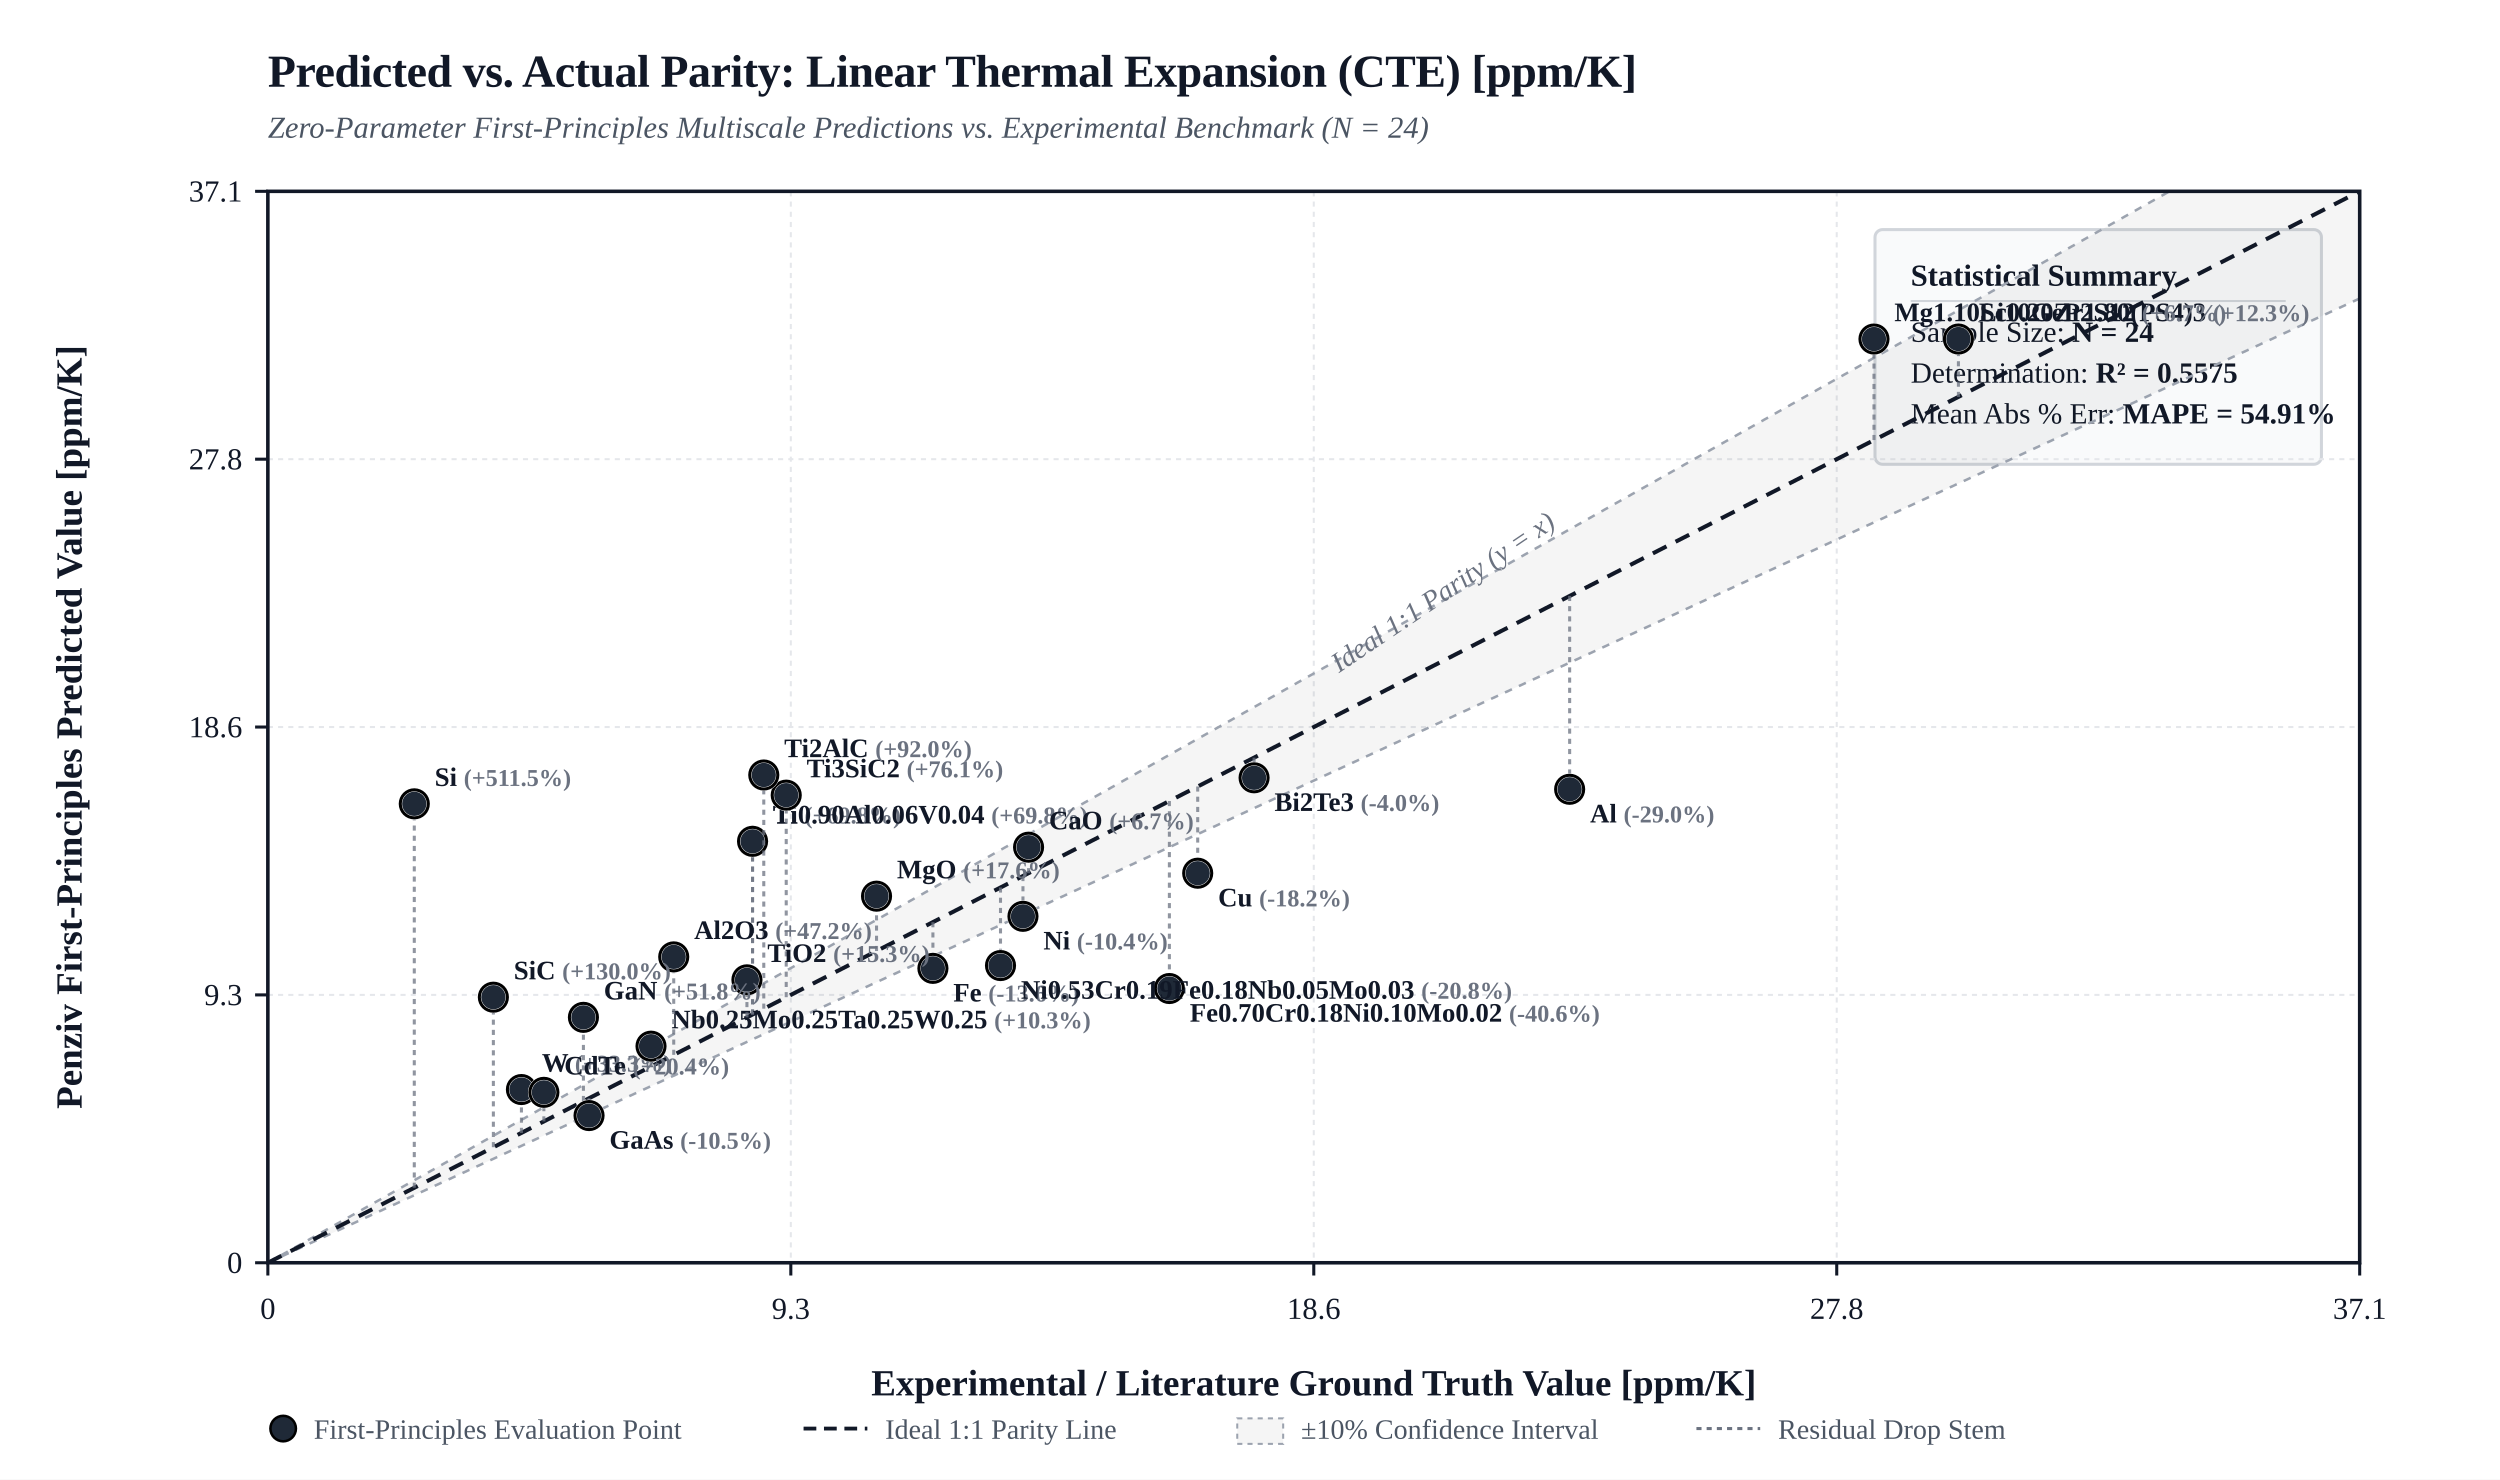
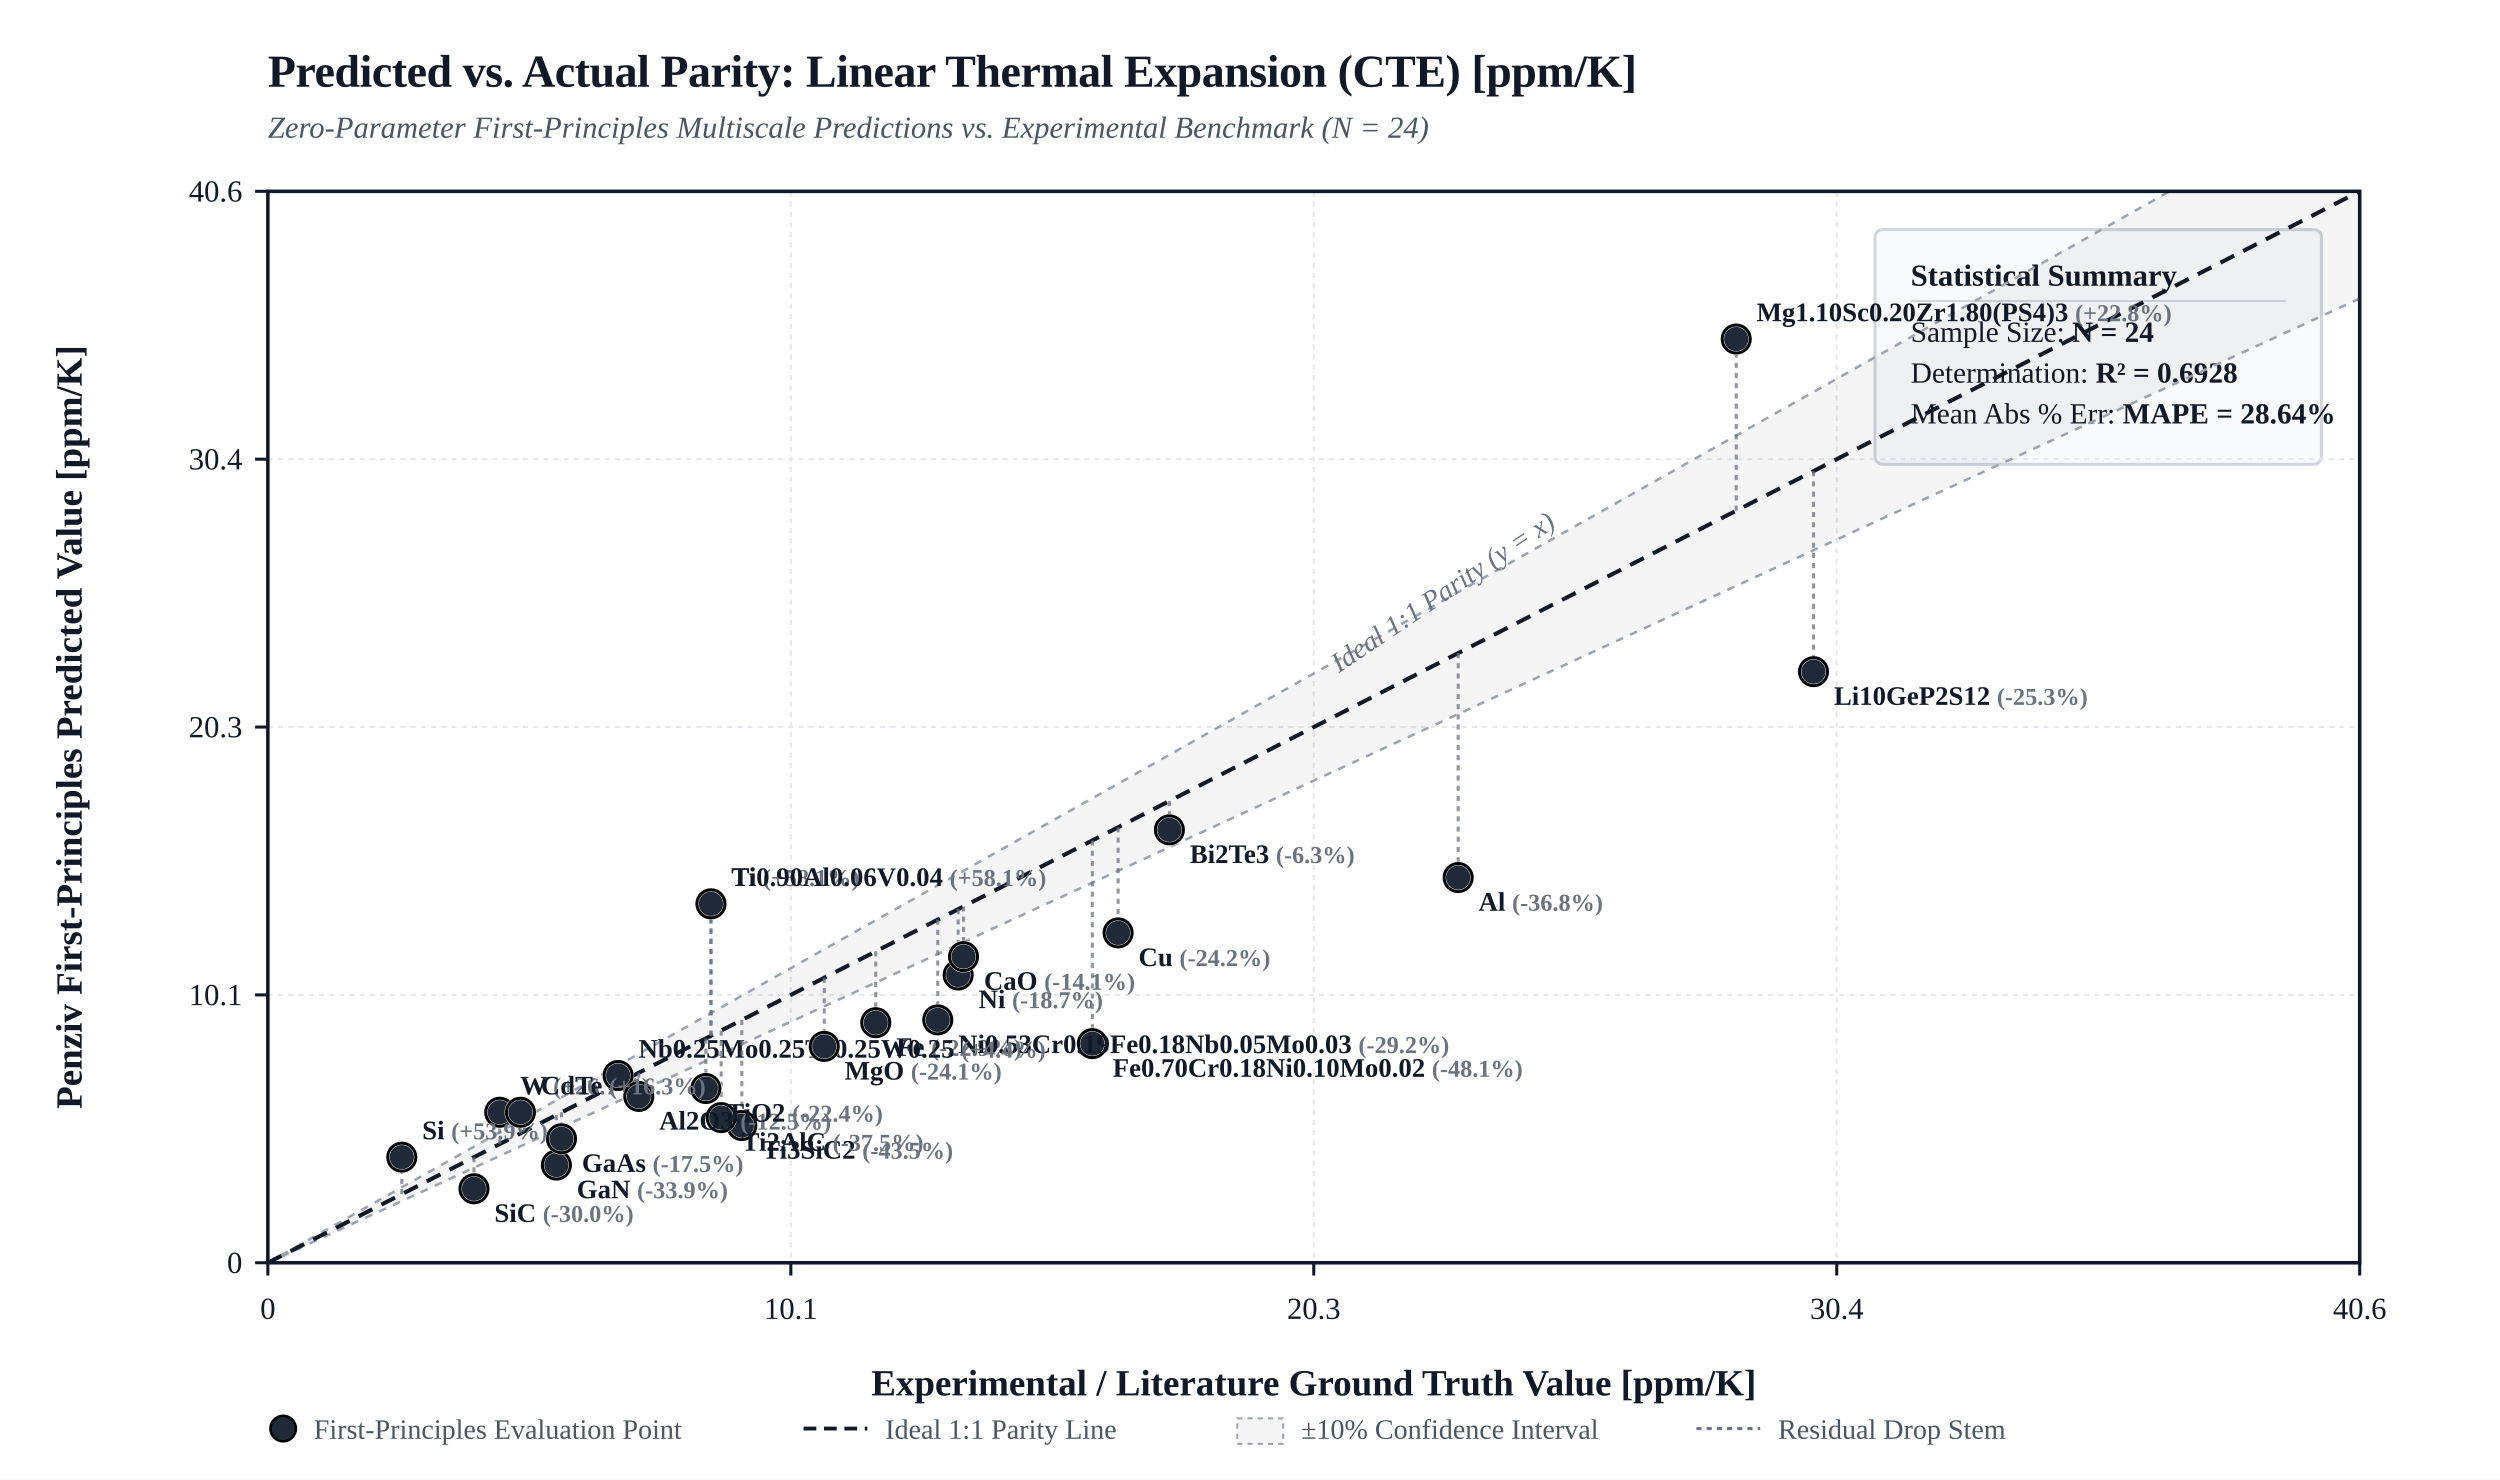
<svg xmlns="http://www.w3.org/2000/svg" viewBox="0 0 980 580" width="100%" height="auto" style="background-color: #FFFFFF; border: 1px solid #E5E7EB; border-radius: 4px; font-family: 'Times New Roman', Times, 'DejaVu Serif', 'TeX Gyre Termes', Georgia, serif;">
  <defs>
    <clipPath id="plotClip">
      <rect x="105" y="75" width="820" height="420" />
    </clipPath>
  </defs>
  <rect x="0" y="0" width="980" height="580" fill="#FFFFFF" />
  <text x="105" y="34" fill="#111827" font-size="18" font-weight="bold" letter-spacing="-0.01em">Predicted vs. Actual Parity: Linear Thermal Expansion (CTE) [ppm/K]</text>
  <text x="105" y="54" fill="#4B5563" font-size="12" font-style="italic">Zero-Parameter First-Principles Multiscale Predictions vs. Experimental Benchmark (N = 24)</text>
  <g transform="translate(735, 90)">
    <rect width="175" height="92" rx="3" fill="#F9FAFB" stroke="#D1D5DB" stroke-width="1.2" />
    <text x="14" y="22" fill="#111827" font-size="12" font-weight="bold">Statistical Summary</text>
    <line x1="14" y1="28" x2="161" y2="28" stroke="#D1D5DB" stroke-width="0.8" />
    <text x="14" y="44" fill="#111827" font-size="11.5">Sample Size: <tspan font-weight="bold">N = 24</tspan>
    </text>
-     <text x="14" y="60" fill="#111827" font-size="11.5">Determination: <tspan font-weight="bold">R² = 0.5575</tspan>
+     <text x="14" y="60" fill="#111827" font-size="11.5">Determination: <tspan font-weight="bold">R² = 0.6928</tspan>
    </text>
-     <text x="14" y="76" fill="#111827" font-size="11.5">Mean Abs % Err: <tspan font-weight="bold">MAPE = 54.91%</tspan>
+     <text x="14" y="76" fill="#111827" font-size="11.5">Mean Abs % Err: <tspan font-weight="bold">MAPE = 28.64%</tspan>
    </text>
  </g>
  <line x1="105.0" y1="75" x2="105.0" y2="495" stroke="#E5E7EB" stroke-width="0.8" stroke-dasharray="2,2" />
  <line x1="105" y1="495.0" x2="925" y2="495.0" stroke="#E5E7EB" stroke-width="0.8" stroke-dasharray="2,2" />
  <line x1="100" y1="495.0" x2="105" y2="495.0" stroke="#111827" stroke-width="1.2" />
  <text x="95" y="499.0" fill="#111827" font-size="12" font-weight="500" text-anchor="end">0</text>
  <line x1="105.0" y1="495" x2="105.0" y2="500" stroke="#111827" stroke-width="1.2" />
  <text x="105.0" y="517.0" fill="#111827" font-size="12" font-weight="500" text-anchor="middle">0</text>
  <line x1="310.0" y1="75" x2="310.0" y2="495" stroke="#E5E7EB" stroke-width="0.8" stroke-dasharray="2,2" />
  <line x1="105" y1="390.0" x2="925" y2="390.0" stroke="#E5E7EB" stroke-width="0.8" stroke-dasharray="2,2" />
  <line x1="100" y1="390.0" x2="105" y2="390.0" stroke="#111827" stroke-width="1.2" />
-   <text x="95" y="394.0" fill="#111827" font-size="12" font-weight="500" text-anchor="end">9.3</text>
+   <text x="95" y="394.0" fill="#111827" font-size="12" font-weight="500" text-anchor="end">10.1</text>
  <line x1="310.0" y1="495" x2="310.0" y2="500" stroke="#111827" stroke-width="1.2" />
-   <text x="310.0" y="517.0" fill="#111827" font-size="12" font-weight="500" text-anchor="middle">9.3</text>
+   <text x="310.0" y="517.0" fill="#111827" font-size="12" font-weight="500" text-anchor="middle">10.1</text>
  <line x1="515.0" y1="75" x2="515.0" y2="495" stroke="#E5E7EB" stroke-width="0.8" stroke-dasharray="2,2" />
  <line x1="105" y1="285.0" x2="925" y2="285.0" stroke="#E5E7EB" stroke-width="0.8" stroke-dasharray="2,2" />
  <line x1="100" y1="285.0" x2="105" y2="285.0" stroke="#111827" stroke-width="1.2" />
-   <text x="95" y="289.0" fill="#111827" font-size="12" font-weight="500" text-anchor="end">18.6</text>
+   <text x="95" y="289.0" fill="#111827" font-size="12" font-weight="500" text-anchor="end">20.3</text>
  <line x1="515.0" y1="495" x2="515.0" y2="500" stroke="#111827" stroke-width="1.2" />
-   <text x="515.0" y="517.0" fill="#111827" font-size="12" font-weight="500" text-anchor="middle">18.6</text>
+   <text x="515.0" y="517.0" fill="#111827" font-size="12" font-weight="500" text-anchor="middle">20.3</text>
  <line x1="720.0" y1="75" x2="720.0" y2="495" stroke="#E5E7EB" stroke-width="0.8" stroke-dasharray="2,2" />
  <line x1="105" y1="180.0" x2="925" y2="180.0" stroke="#E5E7EB" stroke-width="0.8" stroke-dasharray="2,2" />
  <line x1="100" y1="180.0" x2="105" y2="180.0" stroke="#111827" stroke-width="1.2" />
-   <text x="95" y="184.0" fill="#111827" font-size="12" font-weight="500" text-anchor="end">27.8</text>
+   <text x="95" y="184.0" fill="#111827" font-size="12" font-weight="500" text-anchor="end">30.4</text>
  <line x1="720.0" y1="495" x2="720.0" y2="500" stroke="#111827" stroke-width="1.2" />
-   <text x="720.0" y="517.0" fill="#111827" font-size="12" font-weight="500" text-anchor="middle">27.8</text>
+   <text x="720.0" y="517.0" fill="#111827" font-size="12" font-weight="500" text-anchor="middle">30.4</text>
  <line x1="925.0" y1="75" x2="925.0" y2="495" stroke="#E5E7EB" stroke-width="0.8" stroke-dasharray="2,2" />
  <line x1="105" y1="75.0" x2="925" y2="75.0" stroke="#E5E7EB" stroke-width="0.8" stroke-dasharray="2,2" />
  <line x1="100" y1="75.0" x2="105" y2="75.0" stroke="#111827" stroke-width="1.2" />
-   <text x="95" y="79.0" fill="#111827" font-size="12" font-weight="500" text-anchor="end">37.1</text>
+   <text x="95" y="79.0" fill="#111827" font-size="12" font-weight="500" text-anchor="end">40.6</text>
  <line x1="925.0" y1="495" x2="925.0" y2="500" stroke="#111827" stroke-width="1.2" />
-   <text x="925.0" y="517.0" fill="#111827" font-size="12" font-weight="500" text-anchor="middle">37.1</text>
+   <text x="925.0" y="517.0" fill="#111827" font-size="12" font-weight="500" text-anchor="middle">40.6</text>
  <polygon points="105.0,495.0 925.0,33.0 925.0,117.0 105.0,495.0" fill="rgba(0, 0, 0, 0.04)" clip-path="url(#plotClip)" />
  <line x1="105.0" y1="495.0" x2="925.0" y2="33.0" stroke="#9CA3AF" stroke-width="1.0" stroke-dasharray="3,3" clip-path="url(#plotClip)" />
  <line x1="105.0" y1="495.0" x2="925.0" y2="117.0" stroke="#9CA3AF" stroke-width="1.0" stroke-dasharray="3,3" clip-path="url(#plotClip)" />
  <line x1="105.0" y1="495.0" x2="925.0" y2="75.0" stroke="#111827" stroke-width="1.6" stroke-dasharray="6,4" clip-path="url(#plotClip)" />
  <text x="535.0" y="273.0" fill="#6B7280" font-size="11" font-style="italic" transform="rotate(-34 515.0 285.0)">Ideal 1:1 Parity (y = x)</text>
  <rect x="105" y="75" width="820" height="420" fill="none" stroke="#111827" stroke-width="1.4" />
  <text x="515.0" y="547.0" fill="#111827" font-size="14.5" font-weight="bold" text-anchor="middle">Experimental / Literature Ground Truth Value [ppm/K]</text>
  <text x="32" y="285.0" fill="#111827" font-size="14.5" font-weight="bold" text-anchor="middle" transform="rotate(-90 32 285.0)">Penziv First-Principles Predicted Value [ppm/K]</text>
-   <line x1="469.5" y1="308.3" x2="469.5" y2="342.3" stroke="#6B7280" stroke-width="1.2" stroke-dasharray="2,2" opacity="0.75" clip-path="url(#plotClip)" />
-   <circle cx="469.5" cy="342.3" r="5.5" fill="#1F2937" stroke="#FFFFFF" stroke-width="1.5" />
-   <circle cx="469.5" cy="342.3" r="5.5" fill="none" stroke="#000000" stroke-width="1.2" />
-   <text x="477.5" y="355.3" fill="#111827" font-size="10.5" font-weight="600" text-anchor="start">Cu <tspan fill="#6B7280" font-size="9.5">(-18.2%)</tspan>
+   <line x1="438.3" y1="324.3" x2="438.3" y2="365.7" stroke="#6B7280" stroke-width="1.2" stroke-dasharray="2,2" opacity="0.75" clip-path="url(#plotClip)" />
+   <circle cx="438.3" cy="365.7" r="5.5" fill="#1F2937" stroke="#FFFFFF" stroke-width="1.5" />
+   <circle cx="438.3" cy="365.7" r="5.5" fill="none" stroke="#000000" stroke-width="1.2" />
+   <text x="446.3" y="378.7" fill="#111827" font-size="10.5" font-weight="600" text-anchor="start">Cu <tspan fill="#6B7280" font-size="9.5">(-24.2%)</tspan>
  </text>
-   <line x1="615.3" y1="233.6" x2="615.3" y2="309.4" stroke="#6B7280" stroke-width="1.2" stroke-dasharray="2,2" opacity="0.75" clip-path="url(#plotClip)" />
-   <circle cx="615.3" cy="309.4" r="5.5" fill="#1F2937" stroke="#FFFFFF" stroke-width="1.5" />
-   <circle cx="615.3" cy="309.4" r="5.5" fill="none" stroke="#000000" stroke-width="1.2" />
-   <text x="623.3" y="322.4" fill="#111827" font-size="10.5" font-weight="600" text-anchor="start">Al <tspan fill="#6B7280" font-size="9.5">(-29.0%)</tspan>
+   <line x1="571.6" y1="256.0" x2="571.6" y2="344.0" stroke="#6B7280" stroke-width="1.2" stroke-dasharray="2,2" opacity="0.75" clip-path="url(#plotClip)" />
+   <circle cx="571.6" cy="344.0" r="5.5" fill="#1F2937" stroke="#FFFFFF" stroke-width="1.5" />
+   <circle cx="571.6" cy="344.0" r="5.5" fill="none" stroke="#000000" stroke-width="1.2" />
+   <text x="579.6" y="357.0" fill="#111827" font-size="10.5" font-weight="600" text-anchor="start">Al <tspan fill="#6B7280" font-size="9.5">(-36.8%)</tspan>
  </text>
-   <line x1="401.0" y1="343.4" x2="401.0" y2="359.2" stroke="#6B7280" stroke-width="1.2" stroke-dasharray="2,2" opacity="0.75" clip-path="url(#plotClip)" />
-   <circle cx="401.0" cy="359.2" r="5.5" fill="#1F2937" stroke="#FFFFFF" stroke-width="1.5" />
-   <circle cx="401.0" cy="359.2" r="5.5" fill="none" stroke="#000000" stroke-width="1.2" />
-   <text x="409.0" y="372.2" fill="#111827" font-size="10.5" font-weight="600" text-anchor="start">Ni <tspan fill="#6B7280" font-size="9.5">(-10.4%)</tspan>
+   <line x1="375.6" y1="356.4" x2="375.6" y2="382.2" stroke="#6B7280" stroke-width="1.2" stroke-dasharray="2,2" opacity="0.75" clip-path="url(#plotClip)" />
+   <circle cx="375.6" cy="382.2" r="5.5" fill="#1F2937" stroke="#FFFFFF" stroke-width="1.5" />
+   <circle cx="375.6" cy="382.2" r="5.5" fill="none" stroke="#000000" stroke-width="1.2" />
+   <text x="383.6" y="395.2" fill="#111827" font-size="10.5" font-weight="600" text-anchor="start">Ni <tspan fill="#6B7280" font-size="9.5">(-18.7%)</tspan>
  </text>
-   <line x1="295.0" y1="397.7" x2="295.0" y2="329.8" stroke="#6B7280" stroke-width="1.2" stroke-dasharray="2,2" opacity="0.75" clip-path="url(#plotClip)" />
-   <circle cx="295.0" cy="329.8" r="5.5" fill="#1F2937" stroke="#FFFFFF" stroke-width="1.5" />
-   <circle cx="295.0" cy="329.8" r="5.5" fill="none" stroke="#000000" stroke-width="1.2" />
-   <text x="303.0" y="322.8" fill="#111827" font-size="10.5" font-weight="600" text-anchor="start">Ti <tspan fill="#6B7280" font-size="9.5">(+69.8%)</tspan>
+   <line x1="278.7" y1="406.0" x2="278.7" y2="354.3" stroke="#6B7280" stroke-width="1.2" stroke-dasharray="2,2" opacity="0.75" clip-path="url(#plotClip)" />
+   <circle cx="278.7" cy="354.3" r="5.5" fill="#1F2937" stroke="#FFFFFF" stroke-width="1.5" />
+   <circle cx="278.7" cy="354.3" r="5.5" fill="none" stroke="#000000" stroke-width="1.2" />
+   <text x="286.7" y="347.3" fill="#111827" font-size="10.5" font-weight="600" text-anchor="start">Ti <tspan fill="#6B7280" font-size="9.5">(+58.1%)</tspan>
  </text>
-   <line x1="204.4" y1="444.1" x2="204.4" y2="427.1" stroke="#6B7280" stroke-width="1.2" stroke-dasharray="2,2" opacity="0.75" clip-path="url(#plotClip)" />
-   <circle cx="204.4" cy="427.1" r="5.5" fill="#1F2937" stroke="#FFFFFF" stroke-width="1.5" />
-   <circle cx="204.4" cy="427.1" r="5.5" fill="none" stroke="#000000" stroke-width="1.2" />
-   <text x="212.4" y="420.1" fill="#111827" font-size="10.5" font-weight="600" text-anchor="start">W <tspan fill="#6B7280" font-size="9.5">(+33.3%)</tspan>
+   <line x1="195.9" y1="448.4" x2="195.9" y2="436.0" stroke="#6B7280" stroke-width="1.2" stroke-dasharray="2,2" opacity="0.75" clip-path="url(#plotClip)" />
+   <circle cx="195.9" cy="436.0" r="5.5" fill="#1F2937" stroke="#FFFFFF" stroke-width="1.5" />
+   <circle cx="195.9" cy="436.0" r="5.5" fill="none" stroke="#000000" stroke-width="1.2" />
+   <text x="203.9" y="429.0" fill="#111827" font-size="10.5" font-weight="600" text-anchor="start">W <tspan fill="#6B7280" font-size="9.5">(+26.7%)</tspan>
  </text>
-   <line x1="365.7" y1="361.5" x2="365.7" y2="379.6" stroke="#6B7280" stroke-width="1.2" stroke-dasharray="2,2" opacity="0.75" clip-path="url(#plotClip)" />
-   <circle cx="365.7" cy="379.6" r="5.5" fill="#1F2937" stroke="#FFFFFF" stroke-width="1.5" />
-   <circle cx="365.7" cy="379.6" r="5.5" fill="none" stroke="#000000" stroke-width="1.2" />
-   <text x="373.7" y="392.6" fill="#111827" font-size="10.5" font-weight="600" text-anchor="start">Fe <tspan fill="#6B7280" font-size="9.5">(-13.6%)</tspan>
+   <line x1="343.3" y1="372.9" x2="343.3" y2="400.9" stroke="#6B7280" stroke-width="1.2" stroke-dasharray="2,2" opacity="0.75" clip-path="url(#plotClip)" />
+   <circle cx="343.3" cy="400.9" r="5.5" fill="#1F2937" stroke="#FFFFFF" stroke-width="1.5" />
+   <circle cx="343.3" cy="400.9" r="5.5" fill="none" stroke="#000000" stroke-width="1.2" />
+   <text x="351.3" y="413.9" fill="#111827" font-size="10.5" font-weight="600" text-anchor="start">Fe <tspan fill="#6B7280" font-size="9.5">(-22.9%)</tspan>
  </text>
-   <line x1="458.4" y1="314.0" x2="458.4" y2="387.5" stroke="#6B7280" stroke-width="1.2" stroke-dasharray="2,2" opacity="0.75" clip-path="url(#plotClip)" />
-   <circle cx="458.4" cy="387.5" r="5.5" fill="#1F2937" stroke="#FFFFFF" stroke-width="1.5" />
-   <circle cx="458.4" cy="387.5" r="5.5" fill="none" stroke="#000000" stroke-width="1.2" />
-   <text x="466.4" y="400.5" fill="#111827" font-size="10.5" font-weight="600" text-anchor="start">Fe0.70Cr0.18Ni0.10Mo0.02 <tspan fill="#6B7280" font-size="9.5">(-40.6%)</tspan>
+   <line x1="428.2" y1="329.5" x2="428.2" y2="409.1" stroke="#6B7280" stroke-width="1.2" stroke-dasharray="2,2" opacity="0.75" clip-path="url(#plotClip)" />
+   <circle cx="428.2" cy="409.1" r="5.5" fill="#1F2937" stroke="#FFFFFF" stroke-width="1.5" />
+   <circle cx="428.2" cy="409.1" r="5.5" fill="none" stroke="#000000" stroke-width="1.2" />
+   <text x="436.2" y="422.1" fill="#111827" font-size="10.5" font-weight="600" text-anchor="start">Fe0.70Cr0.18Ni0.10Mo0.02 <tspan fill="#6B7280" font-size="9.5">(-48.1%)</tspan>
  </text>
-   <line x1="392.2" y1="347.9" x2="392.2" y2="378.5" stroke="#6B7280" stroke-width="1.2" stroke-dasharray="2,2" opacity="0.75" clip-path="url(#plotClip)" />
-   <circle cx="392.2" cy="378.5" r="5.5" fill="#1F2937" stroke="#FFFFFF" stroke-width="1.5" />
-   <circle cx="392.2" cy="378.5" r="5.5" fill="none" stroke="#000000" stroke-width="1.2" />
-   <text x="400.2" y="391.5" fill="#111827" font-size="10.5" font-weight="600" text-anchor="start">Ni0.53Cr0.19Fe0.18Nb0.05Mo0.03 <tspan fill="#6B7280" font-size="9.5">(-20.8%)</tspan>
+   <line x1="367.6" y1="360.5" x2="367.6" y2="399.8" stroke="#6B7280" stroke-width="1.2" stroke-dasharray="2,2" opacity="0.75" clip-path="url(#plotClip)" />
+   <circle cx="367.6" cy="399.8" r="5.5" fill="#1F2937" stroke="#FFFFFF" stroke-width="1.5" />
+   <circle cx="367.6" cy="399.8" r="5.5" fill="none" stroke="#000000" stroke-width="1.2" />
+   <text x="375.6" y="412.8" fill="#111827" font-size="10.5" font-weight="600" text-anchor="start">Ni0.53Cr0.19Fe0.18Nb0.05Mo0.03 <tspan fill="#6B7280" font-size="9.5">(-29.2%)</tspan>
  </text>
-   <line x1="295.0" y1="397.7" x2="295.0" y2="329.8" stroke="#6B7280" stroke-width="1.2" stroke-dasharray="2,2" opacity="0.75" clip-path="url(#plotClip)" />
-   <circle cx="295.0" cy="329.8" r="5.5" fill="#1F2937" stroke="#FFFFFF" stroke-width="1.5" />
-   <circle cx="295.0" cy="329.8" r="5.5" fill="none" stroke="#000000" stroke-width="1.2" />
-   <text x="303.0" y="322.8" fill="#111827" font-size="10.5" font-weight="600" text-anchor="start">Ti0.90Al0.06V0.04 <tspan fill="#6B7280" font-size="9.5">(+69.8%)</tspan>
+   <line x1="278.7" y1="406.0" x2="278.7" y2="354.3" stroke="#6B7280" stroke-width="1.2" stroke-dasharray="2,2" opacity="0.75" clip-path="url(#plotClip)" />
+   <circle cx="278.7" cy="354.3" r="5.5" fill="#1F2937" stroke="#FFFFFF" stroke-width="1.5" />
+   <circle cx="278.7" cy="354.3" r="5.5" fill="none" stroke="#000000" stroke-width="1.2" />
+   <text x="286.7" y="347.3" fill="#111827" font-size="10.5" font-weight="600" text-anchor="start">Ti0.90Al0.06V0.04 <tspan fill="#6B7280" font-size="9.5">(+58.1%)</tspan>
  </text>
-   <line x1="255.2" y1="418.1" x2="255.2" y2="410.1" stroke="#6B7280" stroke-width="1.2" stroke-dasharray="2,2" opacity="0.75" clip-path="url(#plotClip)" />
-   <circle cx="255.2" cy="410.1" r="5.5" fill="#1F2937" stroke="#FFFFFF" stroke-width="1.5" />
-   <circle cx="255.2" cy="410.1" r="5.5" fill="none" stroke="#000000" stroke-width="1.2" />
-   <text x="263.2" y="403.1" fill="#111827" font-size="10.5" font-weight="600" text-anchor="start">Nb0.25Mo0.25Ta0.25W0.25 <tspan fill="#6B7280" font-size="9.5">(+10.3%)</tspan>
+   <line x1="242.3" y1="424.7" x2="242.3" y2="421.6" stroke="#6B7280" stroke-width="1.2" stroke-dasharray="2,2" opacity="0.75" clip-path="url(#plotClip)" />
+   <circle cx="242.3" cy="421.6" r="5.5" fill="#1F2937" stroke="#FFFFFF" stroke-width="1.5" />
+   <circle cx="242.3" cy="421.6" r="5.5" fill="none" stroke="#000000" stroke-width="1.2" />
+   <text x="250.3" y="414.6" fill="#111827" font-size="10.5" font-weight="600" text-anchor="start">Nb0.25Mo0.25Ta0.25W0.25 <tspan fill="#6B7280" font-size="9.5">(+4.4%)</tspan>
  </text>
-   <line x1="308.2" y1="390.9" x2="308.2" y2="311.7" stroke="#6B7280" stroke-width="1.2" stroke-dasharray="2,2" opacity="0.75" clip-path="url(#plotClip)" />
-   <circle cx="308.2" cy="311.7" r="5.5" fill="#1F2937" stroke="#FFFFFF" stroke-width="1.5" />
-   <circle cx="308.2" cy="311.7" r="5.5" fill="none" stroke="#000000" stroke-width="1.2" />
-   <text x="316.2" y="304.7" fill="#111827" font-size="10.5" font-weight="600" text-anchor="start">Ti3SiC2 <tspan fill="#6B7280" font-size="9.5">(+76.1%)</tspan>
+   <line x1="290.8" y1="399.8" x2="290.8" y2="441.2" stroke="#6B7280" stroke-width="1.2" stroke-dasharray="2,2" opacity="0.75" clip-path="url(#plotClip)" />
+   <circle cx="290.8" cy="441.2" r="5.5" fill="#1F2937" stroke="#FFFFFF" stroke-width="1.5" />
+   <circle cx="290.8" cy="441.2" r="5.5" fill="none" stroke="#000000" stroke-width="1.2" />
+   <text x="298.8" y="454.2" fill="#111827" font-size="10.5" font-weight="600" text-anchor="start">Ti3SiC2 <tspan fill="#6B7280" font-size="9.5">(-43.5%)</tspan>
  </text>
-   <line x1="299.4" y1="395.4" x2="299.4" y2="303.8" stroke="#6B7280" stroke-width="1.2" stroke-dasharray="2,2" opacity="0.75" clip-path="url(#plotClip)" />
-   <circle cx="299.4" cy="303.8" r="5.5" fill="#1F2937" stroke="#FFFFFF" stroke-width="1.5" />
-   <circle cx="299.4" cy="303.8" r="5.5" fill="none" stroke="#000000" stroke-width="1.2" />
-   <text x="307.4" y="296.8" fill="#111827" font-size="10.5" font-weight="600" text-anchor="start">Ti2AlC <tspan fill="#6B7280" font-size="9.5">(+92.0%)</tspan>
+   <line x1="282.7" y1="404.0" x2="282.7" y2="438.1" stroke="#6B7280" stroke-width="1.2" stroke-dasharray="2,2" opacity="0.75" clip-path="url(#plotClip)" />
+   <circle cx="282.7" cy="438.1" r="5.5" fill="#1F2937" stroke="#FFFFFF" stroke-width="1.5" />
+   <circle cx="282.7" cy="438.1" r="5.5" fill="none" stroke="#000000" stroke-width="1.2" />
+   <text x="290.7" y="451.1" fill="#111827" font-size="10.5" font-weight="600" text-anchor="start">Ti2AlC <tspan fill="#6B7280" font-size="9.5">(-37.5%)</tspan>
  </text>
-   <line x1="403.2" y1="342.3" x2="403.2" y2="332.1" stroke="#6B7280" stroke-width="1.2" stroke-dasharray="2,2" opacity="0.75" clip-path="url(#plotClip)" />
-   <circle cx="403.2" cy="332.1" r="5.5" fill="#1F2937" stroke="#FFFFFF" stroke-width="1.5" />
-   <circle cx="403.2" cy="332.1" r="5.5" fill="none" stroke="#000000" stroke-width="1.2" />
-   <text x="411.2" y="325.1" fill="#111827" font-size="10.5" font-weight="600" text-anchor="start">CaO <tspan fill="#6B7280" font-size="9.5">(+6.7%)</tspan>
+   <line x1="377.7" y1="355.3" x2="377.7" y2="375.0" stroke="#6B7280" stroke-width="1.2" stroke-dasharray="2,2" opacity="0.75" clip-path="url(#plotClip)" />
+   <circle cx="377.7" cy="375.0" r="5.5" fill="#1F2937" stroke="#FFFFFF" stroke-width="1.5" />
+   <circle cx="377.7" cy="375.0" r="5.5" fill="none" stroke="#000000" stroke-width="1.2" />
+   <text x="385.7" y="388.0" fill="#111827" font-size="10.5" font-weight="600" text-anchor="start">CaO <tspan fill="#6B7280" font-size="9.5">(-14.1%)</tspan>
  </text>
-   <line x1="343.6" y1="372.8" x2="343.6" y2="351.3" stroke="#6B7280" stroke-width="1.2" stroke-dasharray="2,2" opacity="0.75" clip-path="url(#plotClip)" />
-   <circle cx="343.6" cy="351.3" r="5.5" fill="#1F2937" stroke="#FFFFFF" stroke-width="1.5" />
-   <circle cx="343.6" cy="351.3" r="5.5" fill="none" stroke="#000000" stroke-width="1.2" />
-   <text x="351.6" y="344.3" fill="#111827" font-size="10.5" font-weight="600" text-anchor="start">MgO <tspan fill="#6B7280" font-size="9.5">(+17.6%)</tspan>
+   <line x1="323.1" y1="383.3" x2="323.1" y2="410.2" stroke="#6B7280" stroke-width="1.2" stroke-dasharray="2,2" opacity="0.75" clip-path="url(#plotClip)" />
+   <circle cx="323.1" cy="410.2" r="5.5" fill="#1F2937" stroke="#FFFFFF" stroke-width="1.5" />
+   <circle cx="323.1" cy="410.2" r="5.5" fill="none" stroke="#000000" stroke-width="1.2" />
+   <text x="331.1" y="423.2" fill="#111827" font-size="10.5" font-weight="600" text-anchor="start">MgO <tspan fill="#6B7280" font-size="9.5">(-24.1%)</tspan>
  </text>
-   <line x1="264.1" y1="413.5" x2="264.1" y2="375.1" stroke="#6B7280" stroke-width="1.2" stroke-dasharray="2,2" opacity="0.75" clip-path="url(#plotClip)" />
-   <circle cx="264.1" cy="375.1" r="5.5" fill="#1F2937" stroke="#FFFFFF" stroke-width="1.5" />
-   <circle cx="264.1" cy="375.1" r="5.5" fill="none" stroke="#000000" stroke-width="1.2" />
-   <text x="272.1" y="368.1" fill="#111827" font-size="10.5" font-weight="600" text-anchor="start">Al2O3 <tspan fill="#6B7280" font-size="9.5">(+47.2%)</tspan>
+   <line x1="250.4" y1="420.5" x2="250.4" y2="429.8" stroke="#6B7280" stroke-width="1.2" stroke-dasharray="2,2" opacity="0.75" clip-path="url(#plotClip)" />
+   <circle cx="250.4" cy="429.8" r="5.5" fill="#1F2937" stroke="#FFFFFF" stroke-width="1.5" />
+   <circle cx="250.4" cy="429.8" r="5.5" fill="none" stroke="#000000" stroke-width="1.2" />
+   <text x="258.4" y="442.8" fill="#111827" font-size="10.5" font-weight="600" text-anchor="start">Al2O3 <tspan fill="#6B7280" font-size="9.5">(-12.5%)</tspan>
  </text>
-   <line x1="292.8" y1="398.8" x2="292.8" y2="384.1" stroke="#6B7280" stroke-width="1.2" stroke-dasharray="2,2" opacity="0.75" clip-path="url(#plotClip)" />
-   <circle cx="292.8" cy="384.1" r="5.5" fill="#1F2937" stroke="#FFFFFF" stroke-width="1.5" />
-   <circle cx="292.8" cy="384.1" r="5.5" fill="none" stroke="#000000" stroke-width="1.2" />
-   <text x="300.8" y="377.1" fill="#111827" font-size="10.5" font-weight="600" text-anchor="start">TiO2 <tspan fill="#6B7280" font-size="9.5">(+15.3%)</tspan>
+   <line x1="276.7" y1="407.1" x2="276.7" y2="426.7" stroke="#6B7280" stroke-width="1.2" stroke-dasharray="2,2" opacity="0.75" clip-path="url(#plotClip)" />
+   <circle cx="276.7" cy="426.7" r="5.5" fill="#1F2937" stroke="#FFFFFF" stroke-width="1.5" />
+   <circle cx="276.7" cy="426.7" r="5.5" fill="none" stroke="#000000" stroke-width="1.2" />
+   <text x="284.7" y="439.7" fill="#111827" font-size="10.5" font-weight="600" text-anchor="start">TiO2 <tspan fill="#6B7280" font-size="9.5">(-22.4%)</tspan>
  </text>
-   <line x1="193.4" y1="449.7" x2="193.4" y2="390.9" stroke="#6B7280" stroke-width="1.2" stroke-dasharray="2,2" opacity="0.75" clip-path="url(#plotClip)" />
-   <circle cx="193.4" cy="390.9" r="5.5" fill="#1F2937" stroke="#FFFFFF" stroke-width="1.5" />
-   <circle cx="193.4" cy="390.9" r="5.5" fill="none" stroke="#000000" stroke-width="1.2" />
-   <text x="201.4" y="383.9" fill="#111827" font-size="10.5" font-weight="600" text-anchor="start">SiC <tspan fill="#6B7280" font-size="9.5">(+130.0%)</tspan>
+   <line x1="185.8" y1="453.6" x2="185.8" y2="466.0" stroke="#6B7280" stroke-width="1.2" stroke-dasharray="2,2" opacity="0.75" clip-path="url(#plotClip)" />
+   <circle cx="185.8" cy="466.0" r="5.5" fill="#1F2937" stroke="#FFFFFF" stroke-width="1.5" />
+   <circle cx="185.8" cy="466.0" r="5.5" fill="none" stroke="#000000" stroke-width="1.2" />
+   <text x="193.8" y="479.0" fill="#111827" font-size="10.5" font-weight="600" text-anchor="start">SiC <tspan fill="#6B7280" font-size="9.5">(-30.0%)</tspan>
  </text>
-   <line x1="228.7" y1="431.6" x2="228.7" y2="398.8" stroke="#6B7280" stroke-width="1.2" stroke-dasharray="2,2" opacity="0.75" clip-path="url(#plotClip)" />
-   <circle cx="228.7" cy="398.8" r="5.5" fill="#1F2937" stroke="#FFFFFF" stroke-width="1.5" />
-   <circle cx="228.7" cy="398.8" r="5.5" fill="none" stroke="#000000" stroke-width="1.2" />
-   <text x="236.7" y="391.8" fill="#111827" font-size="10.5" font-weight="600" text-anchor="start">GaN <tspan fill="#6B7280" font-size="9.5">(+51.8%)</tspan>
+   <line x1="218.1" y1="437.1" x2="218.1" y2="456.7" stroke="#6B7280" stroke-width="1.2" stroke-dasharray="2,2" opacity="0.75" clip-path="url(#plotClip)" />
+   <circle cx="218.1" cy="456.7" r="5.5" fill="#1F2937" stroke="#FFFFFF" stroke-width="1.5" />
+   <circle cx="218.1" cy="456.7" r="5.5" fill="none" stroke="#000000" stroke-width="1.2" />
+   <text x="226.1" y="469.7" fill="#111827" font-size="10.5" font-weight="600" text-anchor="start">GaN <tspan fill="#6B7280" font-size="9.5">(-33.9%)</tspan>
  </text>
-   <line x1="162.4" y1="465.6" x2="162.4" y2="315.1" stroke="#6B7280" stroke-width="1.2" stroke-dasharray="2,2" opacity="0.75" clip-path="url(#plotClip)" />
-   <circle cx="162.4" cy="315.1" r="5.5" fill="#1F2937" stroke="#FFFFFF" stroke-width="1.5" />
-   <circle cx="162.4" cy="315.1" r="5.5" fill="none" stroke="#000000" stroke-width="1.2" />
-   <text x="170.4" y="308.1" fill="#111827" font-size="10.5" font-weight="600" text-anchor="start">Si <tspan fill="#6B7280" font-size="9.5">(+511.5%)</tspan>
+   <line x1="157.5" y1="468.1" x2="157.5" y2="453.6" stroke="#6B7280" stroke-width="1.2" stroke-dasharray="2,2" opacity="0.75" clip-path="url(#plotClip)" />
+   <circle cx="157.5" cy="453.6" r="5.5" fill="#1F2937" stroke="#FFFFFF" stroke-width="1.5" />
+   <circle cx="157.5" cy="453.6" r="5.5" fill="none" stroke="#000000" stroke-width="1.2" />
+   <text x="165.5" y="446.6" fill="#111827" font-size="10.5" font-weight="600" text-anchor="start">Si <tspan fill="#6B7280" font-size="9.5">(+53.9%)</tspan>
  </text>
-   <line x1="230.9" y1="430.5" x2="230.9" y2="437.3" stroke="#6B7280" stroke-width="1.2" stroke-dasharray="2,2" opacity="0.75" clip-path="url(#plotClip)" />
-   <circle cx="230.9" cy="437.3" r="5.5" fill="#1F2937" stroke="#FFFFFF" stroke-width="1.5" />
-   <circle cx="230.9" cy="437.3" r="5.5" fill="none" stroke="#000000" stroke-width="1.2" />
-   <text x="238.9" y="450.3" fill="#111827" font-size="10.5" font-weight="600" text-anchor="start">GaAs <tspan fill="#6B7280" font-size="9.5">(-10.5%)</tspan>
+   <line x1="220.1" y1="436.0" x2="220.1" y2="446.4" stroke="#6B7280" stroke-width="1.2" stroke-dasharray="2,2" opacity="0.75" clip-path="url(#plotClip)" />
+   <circle cx="220.1" cy="446.4" r="5.5" fill="#1F2937" stroke="#FFFFFF" stroke-width="1.5" />
+   <circle cx="220.1" cy="446.4" r="5.5" fill="none" stroke="#000000" stroke-width="1.2" />
+   <text x="228.1" y="459.4" fill="#111827" font-size="10.5" font-weight="600" text-anchor="start">GaAs <tspan fill="#6B7280" font-size="9.5">(-17.5%)</tspan>
  </text>
-   <line x1="213.2" y1="439.6" x2="213.2" y2="428.2" stroke="#6B7280" stroke-width="1.2" stroke-dasharray="2,2" opacity="0.75" clip-path="url(#plotClip)" />
-   <circle cx="213.2" cy="428.2" r="5.5" fill="#1F2937" stroke="#FFFFFF" stroke-width="1.5" />
-   <circle cx="213.2" cy="428.2" r="5.5" fill="none" stroke="#000000" stroke-width="1.2" />
-   <text x="221.2" y="421.2" fill="#111827" font-size="10.5" font-weight="600" text-anchor="start">CdTe <tspan fill="#6B7280" font-size="9.5">(+20.4%)</tspan>
+   <line x1="204.0" y1="444.3" x2="204.0" y2="436.0" stroke="#6B7280" stroke-width="1.2" stroke-dasharray="2,2" opacity="0.75" clip-path="url(#plotClip)" />
+   <circle cx="204.0" cy="436.0" r="5.5" fill="#1F2937" stroke="#FFFFFF" stroke-width="1.5" />
+   <circle cx="204.0" cy="436.0" r="5.5" fill="none" stroke="#000000" stroke-width="1.2" />
+   <text x="212.0" y="429.0" fill="#111827" font-size="10.5" font-weight="600" text-anchor="start">CdTe <tspan fill="#6B7280" font-size="9.5">(+16.3%)</tspan>
  </text>
-   <line x1="491.6" y1="297.0" x2="491.6" y2="304.9" stroke="#6B7280" stroke-width="1.2" stroke-dasharray="2,2" opacity="0.75" clip-path="url(#plotClip)" />
-   <circle cx="491.6" cy="304.9" r="5.5" fill="#1F2937" stroke="#FFFFFF" stroke-width="1.5" />
-   <circle cx="491.6" cy="304.9" r="5.5" fill="none" stroke="#000000" stroke-width="1.2" />
-   <text x="499.6" y="317.9" fill="#111827" font-size="10.5" font-weight="600" text-anchor="start">Bi2Te3 <tspan fill="#6B7280" font-size="9.5">(-4.0%)</tspan>
+   <line x1="458.4" y1="314.0" x2="458.4" y2="325.3" stroke="#6B7280" stroke-width="1.2" stroke-dasharray="2,2" opacity="0.75" clip-path="url(#plotClip)" />
+   <circle cx="458.4" cy="325.3" r="5.5" fill="#1F2937" stroke="#FFFFFF" stroke-width="1.5" />
+   <circle cx="458.4" cy="325.3" r="5.5" fill="none" stroke="#000000" stroke-width="1.2" />
+   <text x="466.4" y="338.3" fill="#111827" font-size="10.5" font-weight="600" text-anchor="start">Bi2Te3 <tspan fill="#6B7280" font-size="9.5">(-6.3%)</tspan>
  </text>
-   <line x1="734.6" y1="172.5" x2="734.6" y2="132.9" stroke="#6B7280" stroke-width="1.2" stroke-dasharray="2,2" opacity="0.75" clip-path="url(#plotClip)" />
-   <circle cx="734.6" cy="132.9" r="5.5" fill="#1F2937" stroke="#FFFFFF" stroke-width="1.5" />
-   <circle cx="734.6" cy="132.9" r="5.5" fill="none" stroke="#000000" stroke-width="1.2" />
-   <text x="742.6" y="125.9" fill="#111827" font-size="10.5" font-weight="600" text-anchor="start">Mg1.10Sc0.20Zr1.80(PS4)3 <tspan fill="#6B7280" font-size="9.5">(+12.3%)</tspan>
+   <line x1="680.6" y1="200.2" x2="680.6" y2="132.9" stroke="#6B7280" stroke-width="1.2" stroke-dasharray="2,2" opacity="0.75" clip-path="url(#plotClip)" />
+   <circle cx="680.6" cy="132.9" r="5.5" fill="#1F2937" stroke="#FFFFFF" stroke-width="1.5" />
+   <circle cx="680.6" cy="132.9" r="5.5" fill="none" stroke="#000000" stroke-width="1.2" />
+   <text x="688.6" y="125.9" fill="#111827" font-size="10.5" font-weight="600" text-anchor="start">Mg1.10Sc0.20Zr1.80(PS4)3 <tspan fill="#6B7280" font-size="9.5">(+22.8%)</tspan>
  </text>
-   <line x1="767.7" y1="155.6" x2="767.7" y2="132.9" stroke="#6B7280" stroke-width="1.2" stroke-dasharray="2,2" opacity="0.75" clip-path="url(#plotClip)" />
-   <circle cx="767.7" cy="132.9" r="5.5" fill="#1F2937" stroke="#FFFFFF" stroke-width="1.5" />
-   <circle cx="767.7" cy="132.9" r="5.5" fill="none" stroke="#000000" stroke-width="1.2" />
-   <text x="775.7" y="125.9" fill="#111827" font-size="10.5" font-weight="600" text-anchor="start">Li10GeP2S12 <tspan fill="#6B7280" font-size="9.5">(+6.7%)</tspan>
+   <line x1="710.9" y1="184.7" x2="710.9" y2="263.3" stroke="#6B7280" stroke-width="1.2" stroke-dasharray="2,2" opacity="0.75" clip-path="url(#plotClip)" />
+   <circle cx="710.9" cy="263.3" r="5.5" fill="#1F2937" stroke="#FFFFFF" stroke-width="1.5" />
+   <circle cx="710.9" cy="263.3" r="5.5" fill="none" stroke="#000000" stroke-width="1.2" />
+   <text x="718.9" y="276.3" fill="#111827" font-size="10.5" font-weight="600" text-anchor="start">Li10GeP2S12 <tspan fill="#6B7280" font-size="9.5">(-25.3%)</tspan>
  </text>
  <g transform="translate(105, 564)" font-size="11" fill="#4B5563">
    <circle cx="6" cy="-4" r="5" fill="#1F2937" stroke="#000000" stroke-width="1.0" />
    <text x="18" y="0">First-Principles Evaluation Point</text>
    <line x1="210" y1="-4" x2="235" y2="-4" stroke="#111827" stroke-dasharray="5,3" stroke-width="1.5" />
    <text x="242" y="0">Ideal 1:1 Parity Line</text>
    <rect x="380" y="-8" width="18" height="10" fill="rgba(0, 0, 0, 0.04)" stroke="#9CA3AF" stroke-dasharray="2,2" stroke-width="0.8" />
    <text x="405" y="0">±10% Confidence Interval</text>
    <line x1="560" y1="-4" x2="585" y2="-4" stroke="#6B7280" stroke-dasharray="2,2" stroke-width="1.2" />
    <text x="592" y="0">Residual Drop Stem</text>
  </g>
</svg>
